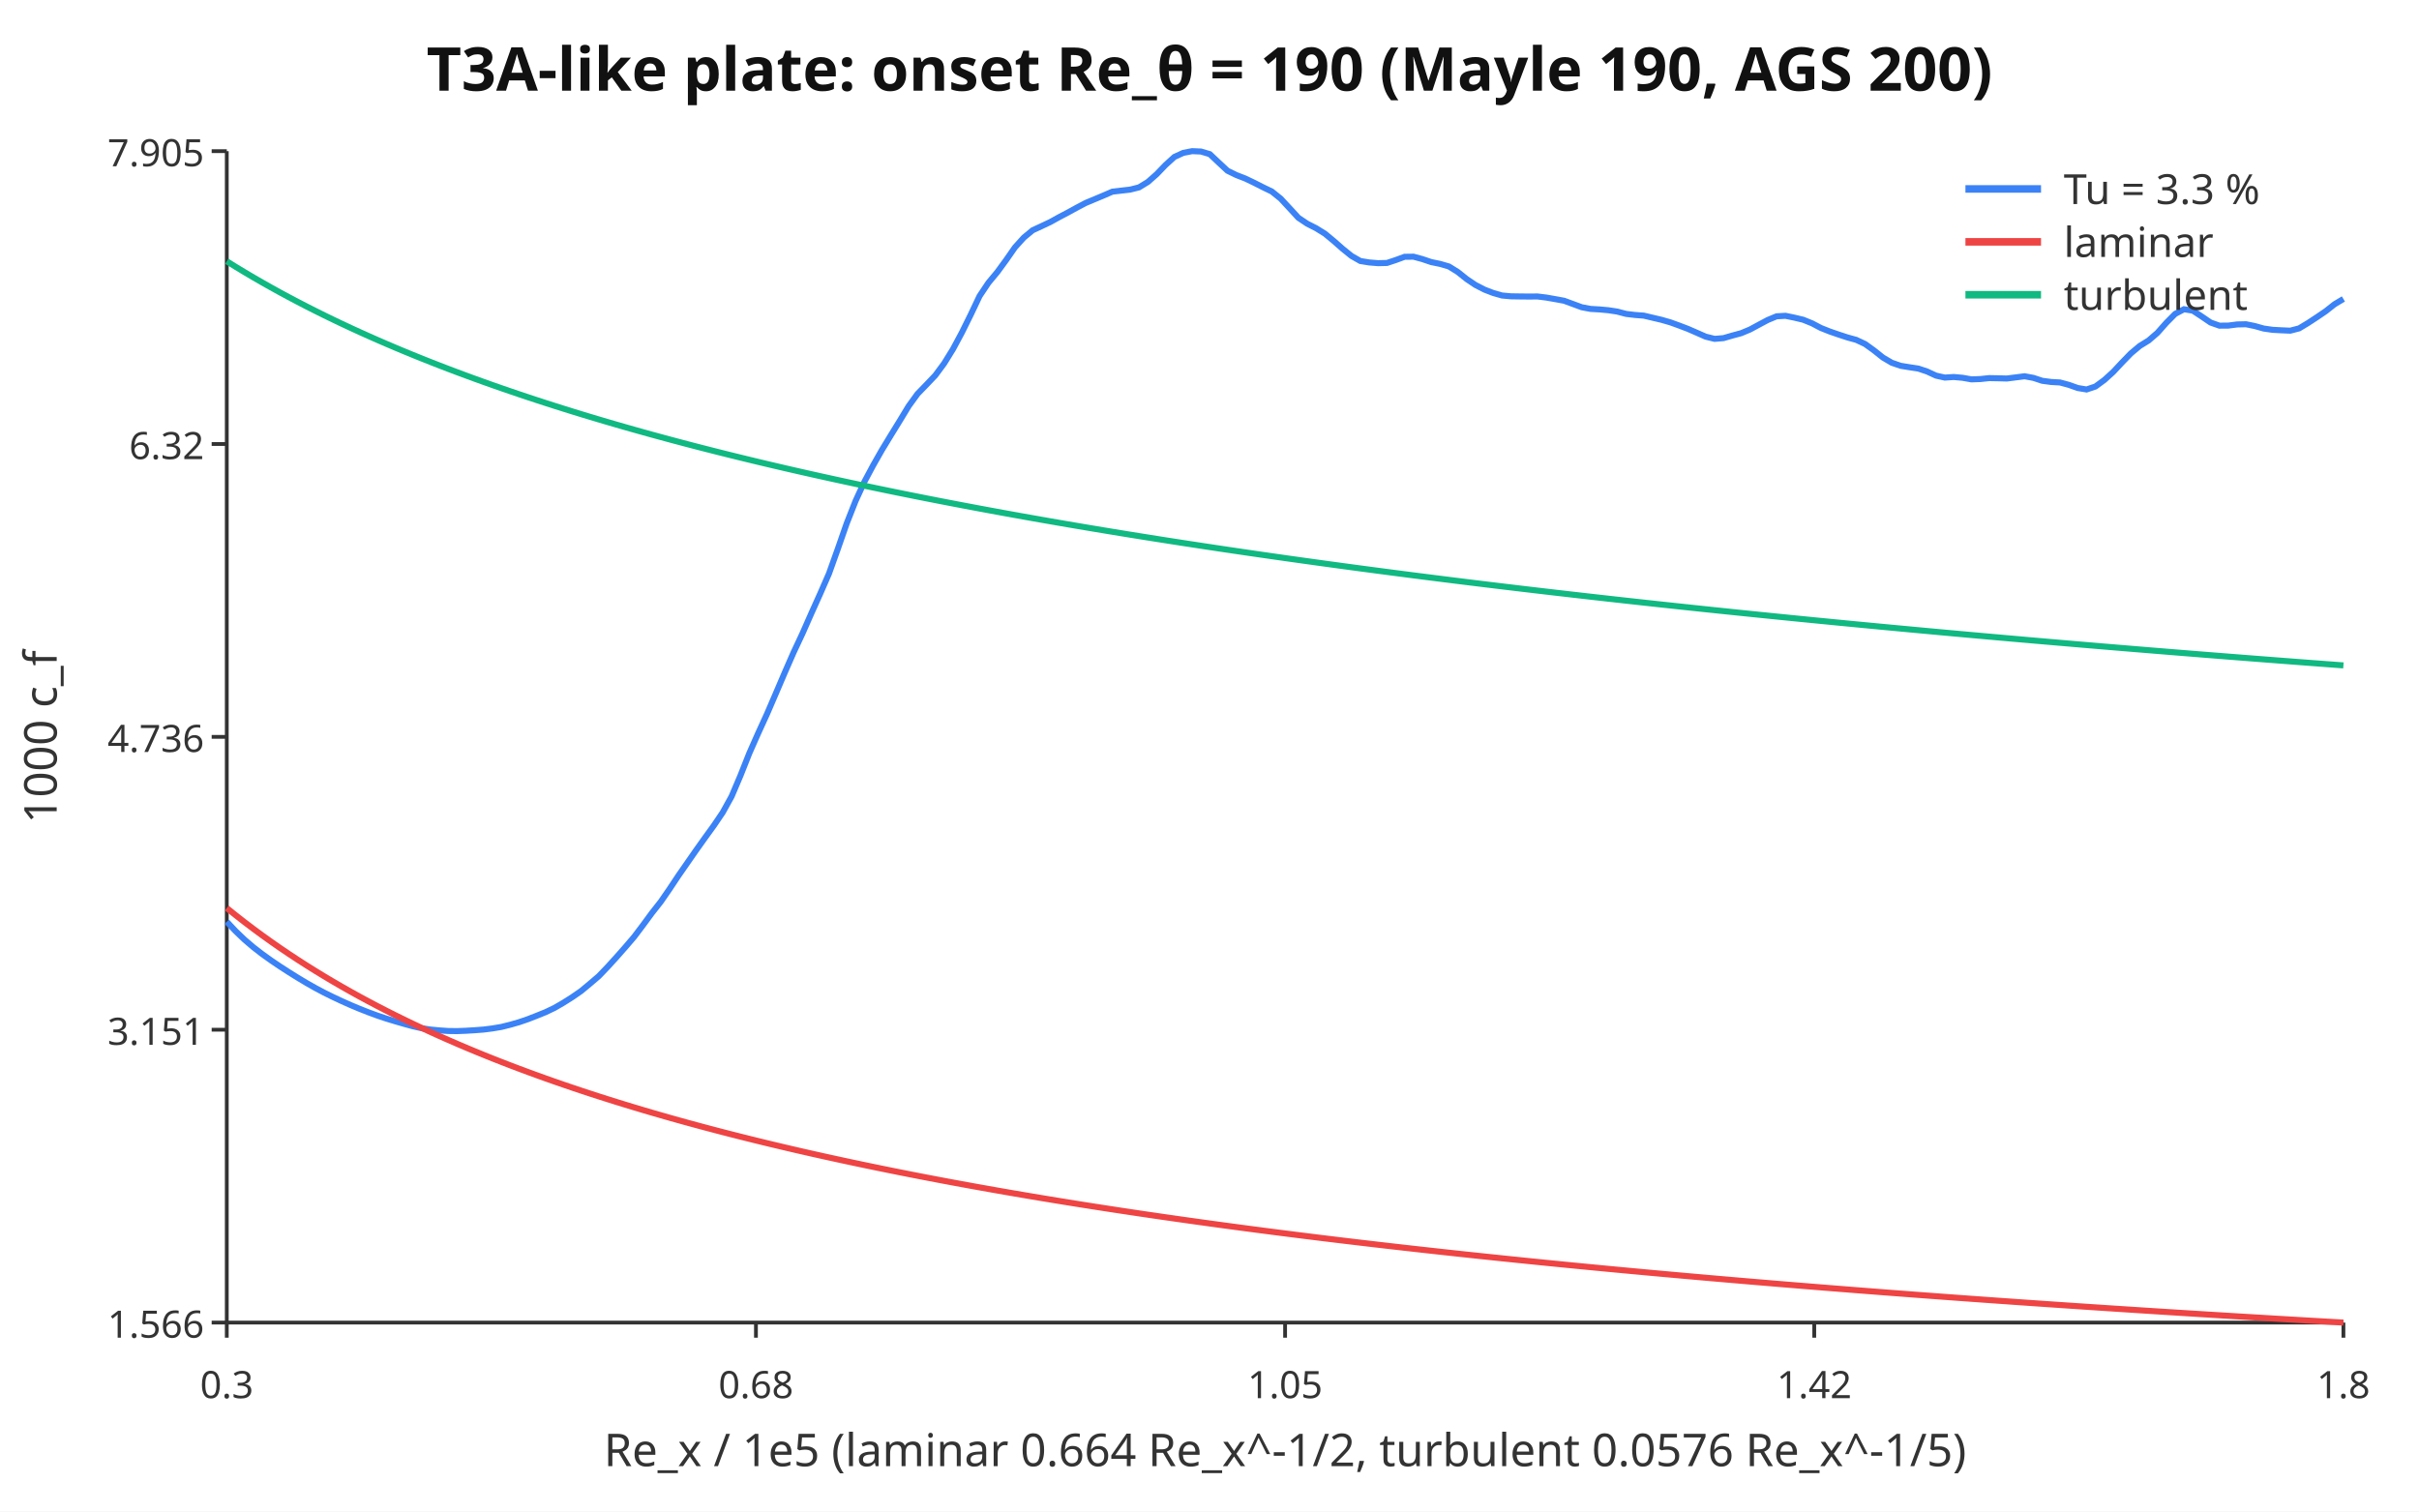
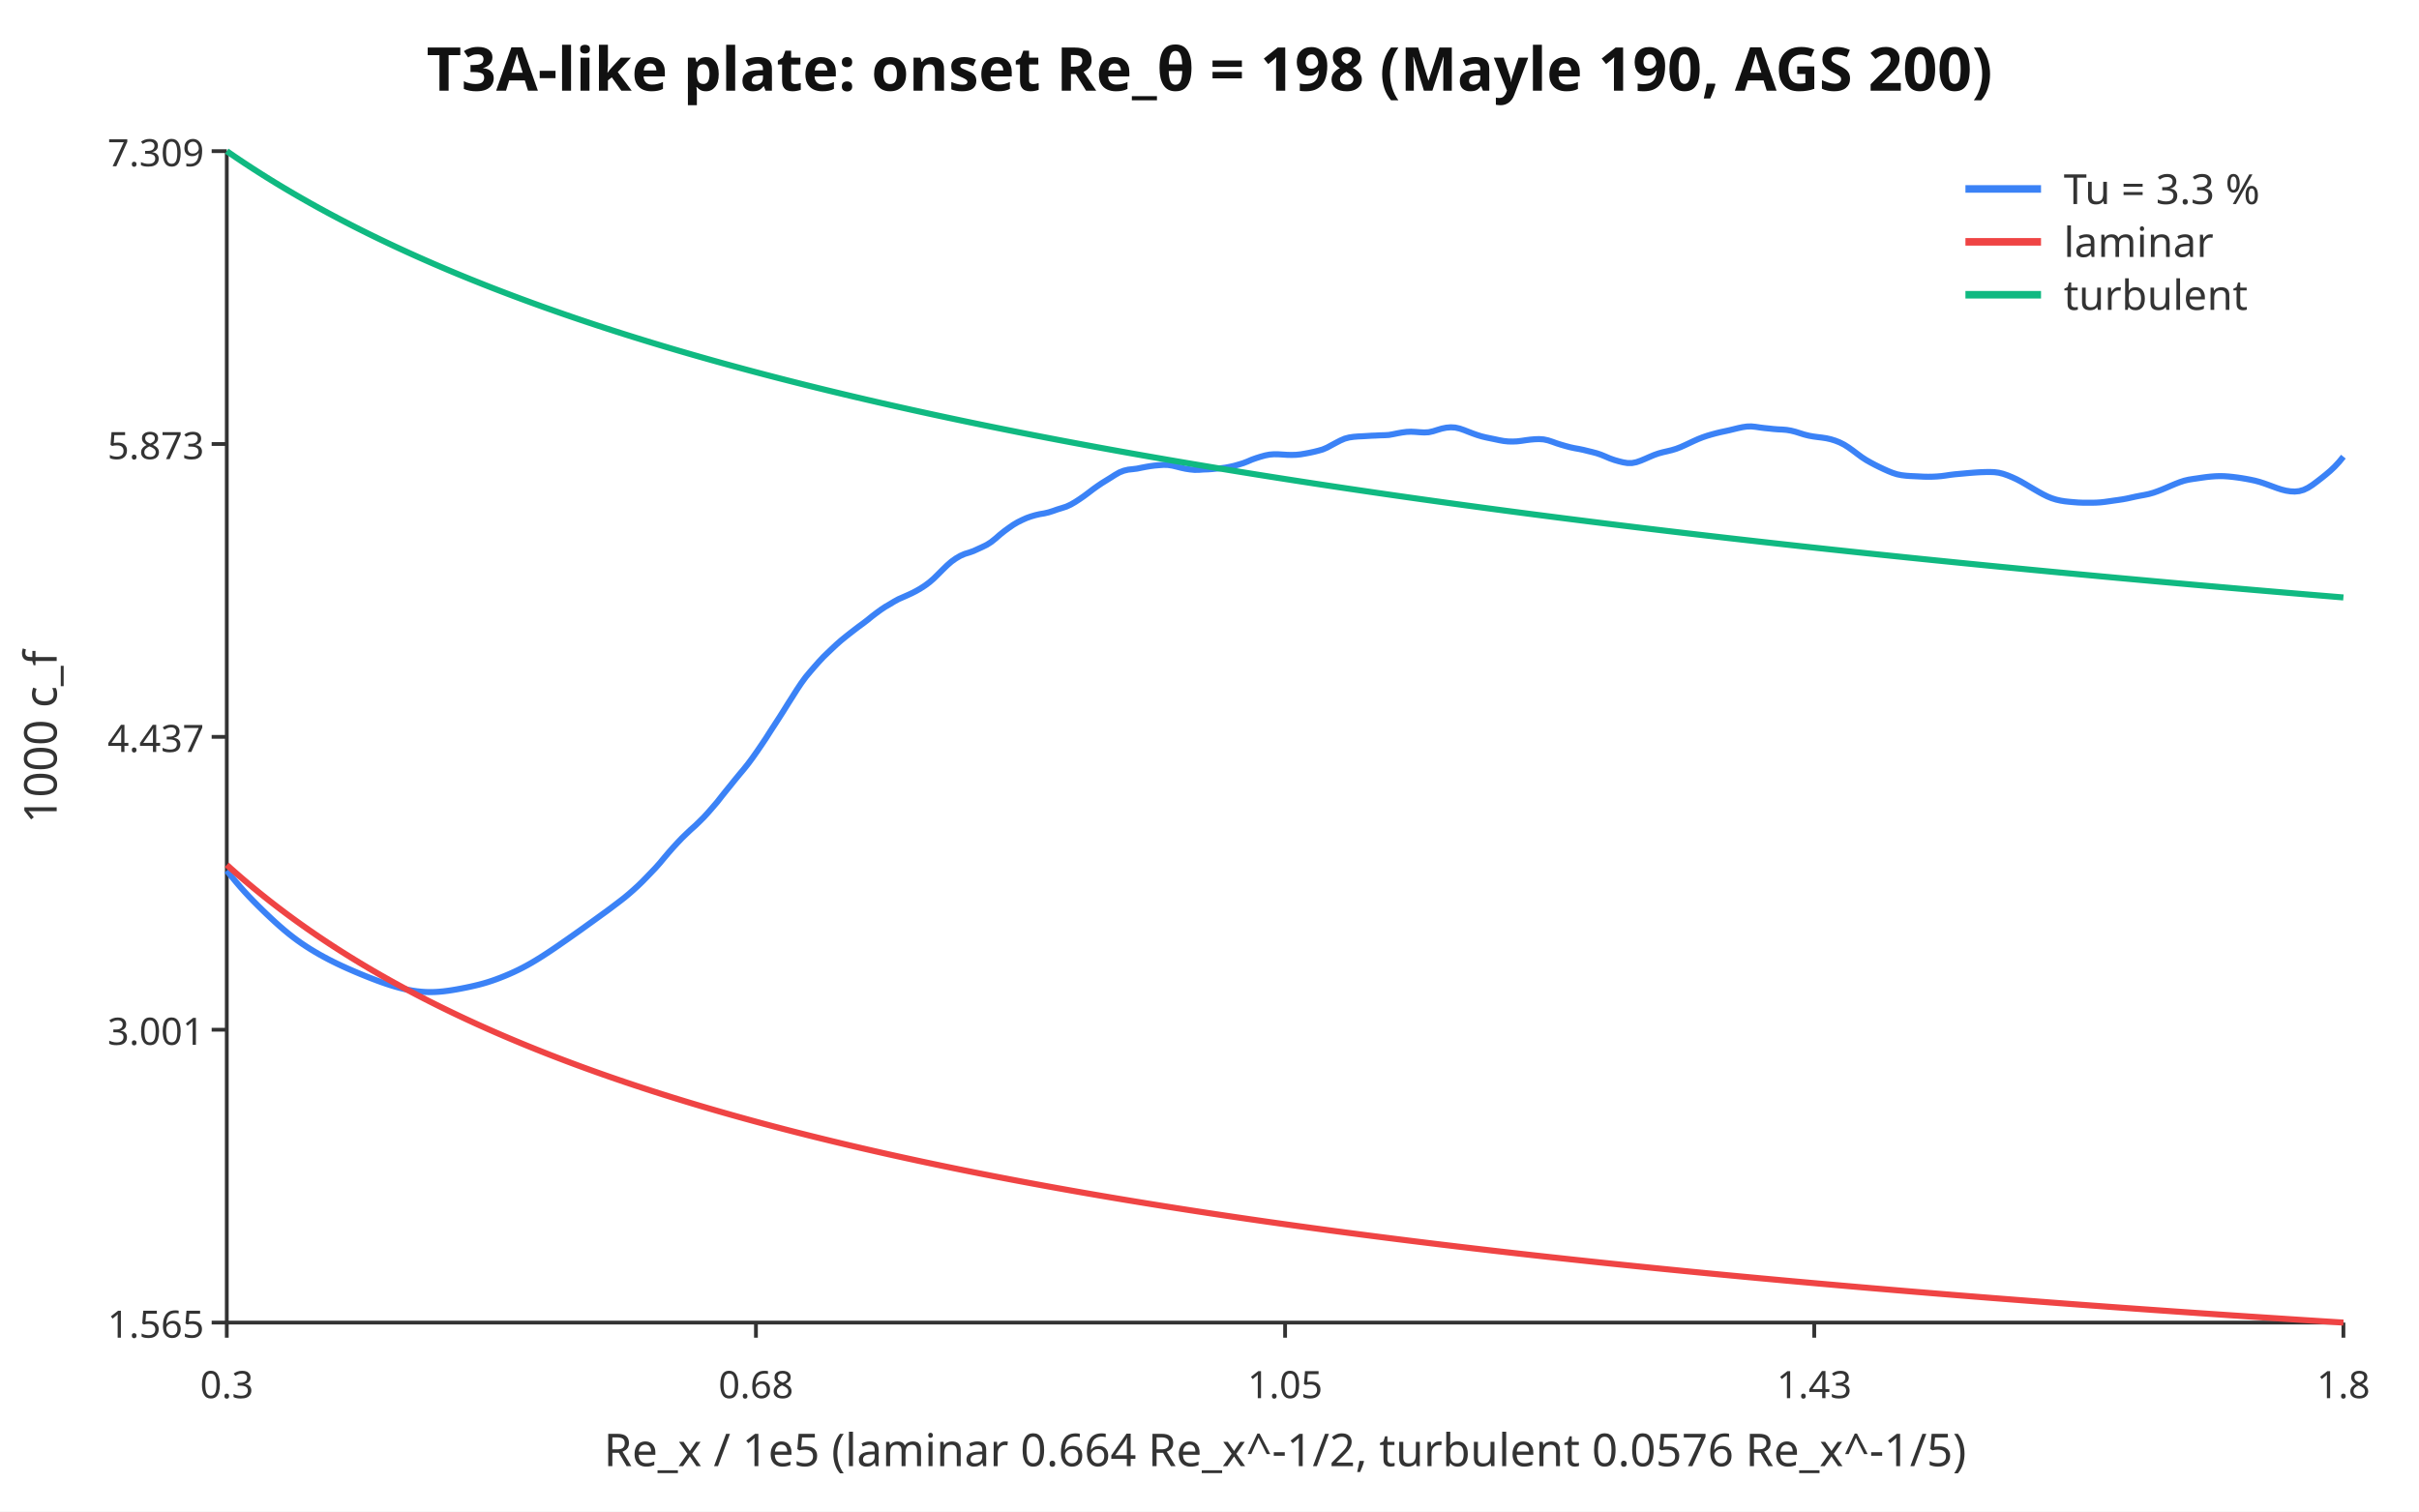
<svg xmlns="http://www.w3.org/2000/svg" width="640" height="400" font-family="sans-serif">
  <rect width="100%" height="100%" fill="white" />
  <line x1="60" y1="40" x2="60" y2="350" stroke="#333" stroke-width="1" />
  <line x1="60" y1="350" x2="620" y2="350" stroke="#333" stroke-width="1" />
  <text x="60.0" y="370" font-size="10" text-anchor="middle" fill="#333">0.3</text>
  <line x1="60.0" y1="350" x2="60.0" y2="354" stroke="#333" stroke-width="1" />
-   <text x="200" y="370" font-size="10" text-anchor="middle" fill="#333">0.68</text>
-   <line x1="200" y1="350" x2="200" y2="354" stroke="#333" stroke-width="1" />
-   <text x="340.0" y="370" font-size="10" text-anchor="middle" fill="#333">1.05</text>
-   <line x1="340.0" y1="350" x2="340.0" y2="354" stroke="#333" stroke-width="1" />
-   <text x="480.0" y="370" font-size="10" text-anchor="middle" fill="#333">1.42</text>
+   <text x="200.0" y="370" font-size="10" text-anchor="middle" fill="#333">0.68</text>
+   <line x1="200.0" y1="350" x2="200.0" y2="354" stroke="#333" stroke-width="1" />
+   <text x="340" y="370" font-size="10" text-anchor="middle" fill="#333">1.05</text>
+   <line x1="340" y1="350" x2="340" y2="354" stroke="#333" stroke-width="1" />
+   <text x="480.0" y="370" font-size="10" text-anchor="middle" fill="#333">1.43</text>
  <line x1="480.0" y1="350" x2="480.0" y2="354" stroke="#333" stroke-width="1" />
  <text x="620.0" y="370" font-size="10" text-anchor="middle" fill="#333">1.8</text>
  <line x1="620.0" y1="350" x2="620.0" y2="354" stroke="#333" stroke-width="1" />
-   <text x="54" y="354.0" font-size="10" text-anchor="end" fill="#333">1.566</text>
+   <text x="54" y="354.0" font-size="10" text-anchor="end" fill="#333">1.565</text>
  <line x1="56" y1="350.0" x2="60" y2="350.0" stroke="#333" stroke-width="1" />
-   <text x="54" y="276.5" font-size="10" text-anchor="end" fill="#333">3.151</text>
+   <text x="54" y="276.5" font-size="10" text-anchor="end" fill="#333">3.001</text>
  <line x1="56" y1="272.5" x2="60" y2="272.5" stroke="#333" stroke-width="1" />
-   <text x="54" y="199.0" font-size="10" text-anchor="end" fill="#333">4.736</text>
-   <line x1="56" y1="195.0" x2="60" y2="195.0" stroke="#333" stroke-width="1" />
-   <text x="54" y="121.5" font-size="10" text-anchor="end" fill="#333">6.32</text>
+   <text x="54" y="199" font-size="10" text-anchor="end" fill="#333">4.437</text>
+   <line x1="56" y1="195" x2="60" y2="195" stroke="#333" stroke-width="1" />
+   <text x="54" y="121.5" font-size="10" text-anchor="end" fill="#333">5.873</text>
  <line x1="56" y1="117.5" x2="60" y2="117.5" stroke="#333" stroke-width="1" />
-   <text x="54" y="44.0" font-size="10" text-anchor="end" fill="#333">7.905</text>
+   <text x="54" y="44.0" font-size="10" text-anchor="end" fill="#333">7.309</text>
  <line x1="56" y1="40.0" x2="60" y2="40.0" stroke="#333" stroke-width="1" />
  <text x="340.0" y="388" font-size="12" text-anchor="middle" fill="#333">Re_x / 1e5 (laminar 0.664 Re_x^-1/2, turbulent 0.0576 Re_x^-1/5)</text>
  <text x="15" y="195.0" font-size="12" text-anchor="middle" fill="#333" transform="rotate(-90 15,195.0)">1000 c_f</text>
-   <text x="320.0" y="24" font-size="16" text-anchor="middle" fill="#111" font-weight="bold">T3A-like plate: onset Re_θ = 190 (Mayle 190, AGS 200)</text>
-   <polyline fill="none" stroke="#3B82F6" stroke-width="1.6" points="60.0,243.924 62.343,246.425 64.686,248.667 67.029,250.668 69.372,252.48 71.715,254.159 74.059,255.744 76.402,257.259 78.745,258.72 81.088,260.125 83.431,261.454 85.774,262.695 88.117,263.852 90.46,264.949 92.803,265.993 95.146,266.974 97.49,267.897 99.833,268.759 102.176,269.542 104.519,270.257 106.862,270.935 109.205,271.58 111.548,272.103 113.891,272.453 116.234,272.674 118.577,272.835 120.921,272.865 123.264,272.774 125.607,272.633 127.95,272.454 130.293,272.156 132.636,271.766 134.979,271.182 137.322,270.511 139.665,269.71 142.008,268.797 144.351,267.85 146.695,266.73 149.038,265.375 151.381,263.894 153.724,262.276 156.067,260.333 158.41,258.334 160.753,255.888 163.096,253.314 165.439,250.656 167.782,247.919 170.126,244.812 172.469,241.621 174.812,238.642 177.155,235.251 179.498,231.722 181.841,228.352 184.184,224.985 186.527,221.695 188.87,218.461 191.213,214.998 193.556,210.763 195.9,205.255 198.243,199.352 200.586,194.052 202.929,188.936 205.272,183.494 207.615,178.012 209.958,172.657 212.301,167.66 214.644,162.347 216.987,157.149 219.331,151.777 221.674,145.228 224.017,138.507 226.36,132.563 228.703,127.473 231.046,123.089 233.389,118.974 235.732,115.123 238.075,111.317 240.418,107.45 242.762,104.222 245.105,101.806 247.448,99.346 249.791,96.179 252.134,92.387 254.477,88.025 256.82,83.292 259.163,78.353 261.506,74.839 263.849,72.023 266.192,68.82 268.536,65.454 270.879,62.867 273.222,60.928 275.565,59.848 277.908,58.739 280.251,57.443 282.594,56.212 284.937,54.926 287.28,53.694 289.623,52.714 291.967,51.735 294.31,50.718 296.653,50.443 298.996,50.179 301.339,49.59 303.682,48.163 306.025,46.099 308.368,43.659 310.711,41.528 313.054,40.458 315.397,40.0 317.741,40.096 320.084,40.794 322.427,43.009 324.77,45.186 327.113,46.331 329.456,47.235 331.799,48.359 334.142,49.548 336.485,50.679 338.828,52.56 341.172,55.084 343.515,57.632 345.858,59.202 348.201,60.391 350.544,61.842 352.887,63.783 355.23,65.845 357.573,67.74 359.916,69.074 362.259,69.453 364.603,69.644 366.946,69.587 369.289,68.814 371.632,67.954 373.975,67.927 376.318,68.563 378.661,69.354 381.004,69.837 383.347,70.518 385.69,71.973 388.033,73.847 390.377,75.422 392.72,76.633 395.063,77.534 397.406,78.202 399.749,78.412 402.092,78.45 404.435,78.473 406.778,78.457 409.121,78.747 411.464,79.158 413.808,79.585 416.151,80.444 418.494,81.311 420.837,81.751 423.18,81.883 425.523,82.096 427.866,82.45 430.209,83.068 432.552,83.35 434.895,83.526 437.238,84.078 439.582,84.63 441.925,85.304 444.268,86.153 446.611,87.045 448.954,88.068 451.297,89.099 453.64,89.673 455.983,89.482 458.326,88.803 460.669,88.171 463.013,87.193 465.356,85.925 467.699,84.68 470.042,83.704 472.385,83.574 474.728,84.056 477.071,84.613 479.414,85.561 481.757,86.795 484.1,87.725 486.444,88.534 488.787,89.301 491.13,89.945 493.473,91.051 495.816,92.742 498.159,94.61 500.502,95.99 502.845,96.799 505.188,97.183 507.531,97.534 509.874,98.319 512.218,99.404 514.561,99.922 516.904,99.768 519.247,99.977 521.59,100.394 523.933,100.311 526.276,100.061 528.619,100.106 530.962,100.168 533.305,99.871 535.649,99.571 537.992,100.002 540.335,100.774 542.678,101.084 545.021,101.215 547.364,101.848 549.707,102.681 552.05,103.068 554.393,102.285 556.736,100.572 559.079,98.444 561.423,95.938 563.766,93.523 566.109,91.555 568.452,90.111 570.795,88.088 573.138,85.437 575.481,83.074 577.824,81.833 580.167,82.211 582.51,83.752 584.854,85.351 587.197,86.182 589.54,86.164 591.883,85.86 594.226,85.807 596.569,86.285 598.912,86.943 601.255,87.281 603.598,87.408 605.941,87.507 608.285,86.899 610.628,85.488 612.971,83.953 615.314,82.361 617.657,80.514 620.0,79.113" />
-   <polyline fill="none" stroke="#EF4444" stroke-width="1.6" points="60.0,240.306 62.343,242.192 64.686,244.023 67.029,245.799 69.372,247.525 71.715,249.203 74.059,250.834 76.402,252.421 78.745,253.965 81.088,255.47 83.431,256.935 85.774,258.364 88.117,259.757 90.46,261.116 92.803,262.443 95.146,263.738 97.49,265.003 99.833,266.239 102.176,267.447 104.519,268.628 106.862,269.783 109.205,270.913 111.548,272.019 113.891,273.102 116.234,274.162 118.577,275.201 120.921,276.219 123.264,277.216 125.607,278.194 127.95,279.153 130.293,280.094 132.636,281.016 134.979,281.922 137.322,282.811 139.665,283.684 142.008,284.541 144.351,285.383 146.695,286.21 149.038,287.022 151.381,287.821 153.724,288.606 156.067,289.378 158.41,290.137 160.753,290.884 163.096,291.618 165.439,292.341 167.782,293.052 170.126,293.753 172.469,294.442 174.812,295.12 177.155,295.789 179.498,296.447 181.841,297.095 184.184,297.734 186.527,298.363 188.87,298.983 191.213,299.595 193.556,300.197 195.9,300.791 198.243,301.377 200.586,301.955 202.929,302.525 205.272,303.087 207.615,303.641 209.958,304.188 212.301,304.728 214.644,305.261 216.987,305.787 219.331,306.306 221.674,306.818 224.017,307.324 226.36,307.824 228.703,308.317 231.046,308.804 233.389,309.286 235.732,309.761 238.075,310.231 240.418,310.695 242.762,311.153 245.105,311.607 247.448,312.054 249.791,312.497 252.134,312.935 254.477,313.367 256.82,313.795 259.163,314.218 261.506,314.636 263.849,315.05 266.192,315.459 268.536,315.863 270.879,316.263 273.222,316.659 275.565,317.051 277.908,317.438 280.251,317.821 282.594,318.201 284.937,318.576 287.28,318.948 289.623,319.315 291.967,319.679 294.31,320.04 296.653,320.396 298.996,320.749 301.339,321.099 303.682,321.445 306.025,321.788 308.368,322.128 310.711,322.464 313.054,322.797 315.397,323.126 317.741,323.453 320.084,323.777 322.427,324.097 324.77,324.415 327.113,324.73 329.456,325.041 331.799,325.35 334.142,325.656 336.485,325.96 338.828,326.26 341.172,326.558 343.515,326.854 345.858,327.146 348.201,327.437 350.544,327.724 352.887,328.009 355.23,328.292 357.573,328.572 359.916,328.85 362.259,329.126 364.603,329.399 366.946,329.67 369.289,329.939 371.632,330.205 373.975,330.469 376.318,330.731 378.661,330.991 381.004,331.249 383.347,331.505 385.69,331.759 388.033,332.011 390.377,332.26 392.72,332.508 395.063,332.754 397.406,332.998 399.749,333.24 402.092,333.48 404.435,333.718 406.778,333.955 409.121,334.19 411.464,334.422 413.808,334.654 416.151,334.883 418.494,335.111 420.837,335.337 423.18,335.561 425.523,335.784 427.866,336.005 430.209,336.224 432.552,336.442 434.895,336.659 437.238,336.873 439.582,337.087 441.925,337.298 444.268,337.509 446.611,337.718 448.954,337.925 451.297,338.131 453.64,338.335 455.983,338.538 458.326,338.74 460.669,338.94 463.013,339.139 465.356,339.336 467.699,339.533 470.042,339.728 472.385,339.921 474.728,340.113 477.071,340.304 479.414,340.494 481.757,340.683 484.1,340.87 486.444,341.056 488.787,341.241 491.13,341.425 493.473,341.607 495.816,341.788 498.159,341.969 500.502,342.148 502.845,342.325 505.188,342.502 507.531,342.678 509.874,342.852 512.218,343.026 514.561,343.198 516.904,343.37 519.247,343.54 521.59,343.709 523.933,343.877 526.276,344.045 528.619,344.211 530.962,344.376 533.305,344.54 535.649,344.703 537.992,344.866 540.335,345.027 542.678,345.187 545.021,345.347 547.364,345.505 549.707,345.663 552.05,345.819 554.393,345.975 556.736,346.13 559.079,346.284 561.423,346.437 563.766,346.589 566.109,346.74 568.452,346.891 570.795,347.041 573.138,347.189 575.481,347.337 577.824,347.484 580.167,347.631 582.51,347.776 584.854,347.921 587.197,348.065 589.54,348.208 591.883,348.35 594.226,348.492 596.569,348.633 598.912,348.773 601.255,348.912 603.598,349.051 605.941,349.188 608.285,349.325 610.628,349.462 612.971,349.597 615.314,349.732 617.657,349.866 620.0,350.0" />
-   <polyline fill="none" stroke="#10B981" stroke-width="1.6" points="60.0,69.148 62.343,70.601 64.686,72.018 67.029,73.403 69.372,74.755 71.715,76.077 74.059,77.37 76.402,78.634 78.745,79.872 81.088,81.084 83.431,82.271 85.774,83.433 88.117,84.573 90.46,85.69 92.803,86.786 95.146,87.861 97.49,88.915 99.833,89.951 102.176,90.967 104.519,91.966 106.862,92.947 109.205,93.911 111.548,94.858 113.891,95.79 116.234,96.706 118.577,97.607 120.921,98.493 123.264,99.365 125.607,100.224 127.95,101.069 130.293,101.901 132.636,102.721 134.979,103.528 137.322,104.324 139.665,105.108 142.008,105.88 144.351,106.642 146.695,107.393 149.038,108.133 151.381,108.863 153.724,109.584 156.067,110.294 158.41,110.995 160.753,111.687 163.096,112.37 165.439,113.044 167.782,113.71 170.126,114.367 172.469,115.016 174.812,115.657 177.155,116.29 179.498,116.915 181.841,117.533 184.184,118.144 186.527,118.747 188.87,119.344 191.213,119.933 193.556,120.516 195.9,121.092 198.243,121.662 200.586,122.226 202.929,122.783 205.272,123.334 207.615,123.88 209.958,124.419 212.301,124.953 214.644,125.481 216.987,126.004 219.331,126.521 221.674,127.033 224.017,127.54 226.36,128.041 228.703,128.538 231.046,129.03 233.389,129.516 235.732,129.999 238.075,130.476 240.418,130.949 242.762,131.418 245.105,131.882 247.448,132.341 249.791,132.797 252.134,133.248 254.477,133.695 256.82,134.138 259.163,134.577 261.506,135.012 263.849,135.443 266.192,135.871 268.536,136.294 270.879,136.715 273.222,137.131 275.565,137.544 277.908,137.953 280.251,138.359 282.594,138.762 284.937,139.161 287.28,139.557 289.623,139.949 291.967,140.339 294.31,140.725 296.653,141.108 298.996,141.488 301.339,141.865 303.682,142.239 306.025,142.61 308.368,142.979 310.711,143.344 313.054,143.707 315.397,144.066 317.741,144.424 320.084,144.778 322.427,145.13 324.77,145.479 327.113,145.825 329.456,146.17 331.799,146.511 334.142,146.85 336.485,147.187 338.828,147.521 341.172,147.853 343.515,148.182 345.858,148.509 348.201,148.834 350.544,149.157 352.887,149.477 355.23,149.795 357.573,150.111 359.916,150.425 362.259,150.736 364.603,151.046 366.946,151.353 369.289,151.659 371.632,151.962 373.975,152.264 376.318,152.563 378.661,152.861 381.004,153.156 383.347,153.45 385.69,153.742 388.033,154.032 390.377,154.32 392.72,154.606 395.063,154.89 397.406,155.173 399.749,155.454 402.092,155.733 404.435,156.011 406.778,156.286 409.121,156.561 411.464,156.833 413.808,157.104 416.151,157.373 418.494,157.641 420.837,157.907 423.18,158.171 425.523,158.434 427.866,158.695 430.209,158.955 432.552,159.213 434.895,159.47 437.238,159.726 439.582,159.979 441.925,160.232 444.268,160.483 446.611,160.732 448.954,160.981 451.297,161.228 453.64,161.473 455.983,161.717 458.326,161.96 460.669,162.201 463.013,162.441 465.356,162.68 467.699,162.918 470.042,163.154 472.385,163.389 474.728,163.623 477.071,163.855 479.414,164.086 481.757,164.316 484.1,164.545 486.444,164.773 488.787,164.999 491.13,165.225 493.473,165.449 495.816,165.672 498.159,165.894 500.502,166.114 502.845,166.334 505.188,166.553 507.531,166.77 509.874,166.986 512.218,167.201 514.561,167.416 516.904,167.629 519.247,167.841 521.59,168.052 523.933,168.262 526.276,168.471 528.619,168.679 530.962,168.886 533.305,169.092 535.649,169.297 537.992,169.501 540.335,169.704 542.678,169.906 545.021,170.107 547.364,170.307 549.707,170.507 552.05,170.705 554.393,170.902 556.736,171.099 559.079,171.295 561.423,171.489 563.766,171.683 566.109,171.876 568.452,172.068 570.795,172.259 573.138,172.45 575.481,172.639 577.824,172.828 580.167,173.016 582.51,173.203 584.854,173.389 587.197,173.574 589.54,173.759 591.883,173.942 594.226,174.125 596.569,174.308 598.912,174.489 601.255,174.669 603.598,174.849 605.941,175.028 608.285,175.207 610.628,175.384 612.971,175.561 615.314,175.737 617.657,175.912 620.0,176.087" />
+   <text x="320.0" y="24" font-size="16" text-anchor="middle" fill="#111" font-weight="bold">T3A-like plate: onset Re_θ = 198 (Mayle 190, AGS 200)</text>
+   <polyline fill="none" stroke="#3B82F6" stroke-width="1.6" points="60.0,230.381 61.169,231.84 62.338,233.264 63.507,234.637 64.676,235.953 65.846,237.216 67.015,238.432 68.184,239.613 69.353,240.764 70.522,241.892 71.691,242.996 72.86,244.074 74.029,245.12 75.198,246.128 76.367,247.093 77.537,248.01 78.706,248.88 79.875,249.703 81.044,250.482 82.213,251.224 83.382,251.93 84.551,252.605 85.72,253.251 86.889,253.871 88.058,254.466 89.228,255.038 90.397,255.59 91.566,256.123 92.735,256.64 93.904,257.144 95.073,257.635 96.242,258.115 97.411,258.584 98.58,259.042 99.749,259.486 100.919,259.913 102.088,260.319 103.257,260.703 104.426,261.059 105.595,261.385 106.764,261.678 107.933,261.933 109.102,262.148 110.271,262.319 111.441,262.443 112.61,262.518 113.779,262.544 114.948,262.521 116.117,262.453 117.286,262.343 118.455,262.197 119.624,262.023 120.793,261.826 121.962,261.61 123.132,261.38 124.301,261.135 125.47,260.872 126.639,260.589 127.808,260.277 128.977,259.933 130.146,259.553 131.315,259.14 132.484,258.696 133.653,258.228 134.823,257.732 135.992,257.208 137.161,256.652 138.33,256.06 139.499,255.433 140.668,254.771 141.837,254.075 143.006,253.352 144.175,252.603 145.344,251.834 146.514,251.049 147.683,250.248 148.852,249.441 150.021,248.629 151.19,247.81 152.359,246.983 153.528,246.155 154.697,245.313 155.866,244.469 157.035,243.633 158.205,242.786 159.374,241.936 160.543,241.096 161.712,240.223 162.881,239.337 164.05,238.452 165.219,237.54 166.388,236.567 167.557,235.542 168.727,234.476 169.896,233.347 171.065,232.151 172.234,230.933 173.403,229.713 174.572,228.397 175.741,226.99 176.91,225.61 178.079,224.282 179.248,223.015 180.418,221.784 181.587,220.654 182.756,219.546 183.925,218.509 185.094,217.377 186.263,216.212 187.432,214.928 188.601,213.579 189.77,212.218 190.939,210.721 192.109,209.257 193.278,207.825 194.447,206.365 195.616,204.944 196.785,203.555 197.954,202.087 199.123,200.508 200.292,198.848 201.461,197.138 202.63,195.391 203.8,193.549 204.969,191.757 206.138,189.953 207.307,188.114 208.476,186.23 209.645,184.402 210.814,182.548 211.983,180.797 213.152,179.19 214.322,177.789 215.491,176.437 216.66,175.114 217.829,173.86 218.998,172.732 220.167,171.619 221.336,170.528 222.505,169.499 223.674,168.545 224.843,167.62 226.013,166.715 227.182,165.821 228.351,164.97 229.52,164.073 230.689,163.12 231.858,162.229 233.027,161.371 234.196,160.593 235.365,159.916 236.534,159.206 237.704,158.564 238.873,158.05 240.042,157.533 241.211,156.995 242.38,156.4 243.549,155.726 244.718,154.968 245.887,154.102 247.056,153.09 248.225,151.936 249.395,150.761 250.564,149.624 251.733,148.608 252.902,147.776 254.071,147.095 255.24,146.583 256.409,146.226 257.578,145.81 258.747,145.274 259.916,144.743 261.086,144.167 262.255,143.422 263.424,142.483 264.593,141.461 265.762,140.529 266.931,139.677 268.1,138.868 269.269,138.183 270.438,137.605 271.608,137.08 272.777,136.665 273.946,136.324 275.115,136.054 276.284,135.859 277.453,135.585 278.622,135.213 279.791,134.801 280.96,134.444 282.129,134.063 283.299,133.523 284.468,132.848 285.637,132.085 286.806,131.274 287.975,130.402 289.144,129.507 290.313,128.671 291.482,127.88 292.651,127.155 293.82,126.432 294.99,125.685 296.159,125.018 297.328,124.56 298.497,124.283 299.666,124.158 300.835,124.012 302.004,123.773 303.173,123.55 304.342,123.352 305.511,123.2 306.681,123.103 307.85,123.015 309.019,123.046 310.188,123.226 311.357,123.505 312.526,123.803 313.695,124.053 314.864,124.23 316.033,124.346 317.203,124.335 318.372,124.247 319.541,124.209 320.71,124.127 321.879,124.007 323.048,123.906 324.217,123.756 325.386,123.526 326.555,123.264 327.724,122.928 328.894,122.576 330.063,122.124 331.232,121.623 332.401,121.209 333.57,120.842 334.739,120.52 335.908,120.296 337.077,120.208 338.246,120.222 339.415,120.295 340.585,120.368 341.754,120.391 342.923,120.358 344.092,120.239 345.261,120.04 346.43,119.821 347.599,119.57 348.768,119.28 349.937,118.947 351.106,118.449 352.276,117.812 353.445,117.186 354.614,116.58 355.783,116.079 356.952,115.769 358.121,115.6 359.29,115.502 360.459,115.449 361.628,115.381 362.797,115.308 363.967,115.263 365.136,115.202 366.305,115.17 367.474,115.101 368.643,114.89 369.812,114.651 370.981,114.443 372.15,114.293 373.319,114.244 374.489,114.298 375.658,114.387 376.827,114.442 377.996,114.379 379.165,114.12 380.334,113.753 381.503,113.407 382.672,113.173 383.841,113.077 385.01,113.146 386.18,113.411 387.349,113.813 388.518,114.269 389.687,114.717 390.856,115.129 392.025,115.485 393.194,115.766 394.363,116.008 395.532,116.249 396.701,116.497 397.871,116.706 399.04,116.825 400.209,116.848 401.378,116.799 402.547,116.662 403.716,116.487 404.885,116.339 406.054,116.239 407.223,116.199 408.392,116.282 409.562,116.531 410.731,116.916 411.9,117.334 413.069,117.703 414.238,118.041 415.407,118.354 416.576,118.605 417.745,118.812 418.914,119.056 420.084,119.347 421.253,119.629 422.422,119.938 423.591,120.335 424.76,120.815 425.929,121.312 427.098,121.725 428.267,122.062 429.436,122.353 430.605,122.542 431.775,122.54 432.944,122.31 434.113,121.902 435.282,121.411 436.451,120.9 437.62,120.41 438.789,119.997 439.958,119.677 441.127,119.408 442.296,119.123 443.466,118.769 444.635,118.321 445.804,117.799 446.973,117.25 448.142,116.701 449.311,116.183 450.48,115.722 451.649,115.323 452.818,114.976 453.987,114.661 455.157,114.372 456.326,114.121 457.495,113.867 458.664,113.582 459.833,113.298 461.002,113.047 462.171,112.874 463.34,112.842 464.509,112.959 465.678,113.137 466.848,113.282 468.017,113.398 469.186,113.525 470.355,113.618 471.524,113.672 472.693,113.77 473.862,113.967 475.031,114.262 476.2,114.63 477.37,114.996 478.539,115.289 479.708,115.502 480.877,115.66 482.046,115.803 483.215,115.982 484.384,116.245 485.553,116.61 486.722,117.069 487.891,117.66 489.061,118.396 490.23,119.23 491.399,120.112 492.568,120.978 493.737,121.739 494.906,122.399 496.075,123.021 497.244,123.603 498.413,124.156 499.582,124.678 500.752,125.144 501.921,125.514 503.09,125.749 504.259,125.888 505.428,125.976 506.597,126.028 507.766,126.084 508.935,126.144 510.104,126.167 511.273,126.149 512.443,126.093 513.612,125.994 514.781,125.841 515.95,125.666 517.119,125.522 518.288,125.416 519.457,125.312 520.626,125.202 521.795,125.106 522.965,125.023 524.134,124.958 525.303,124.92 526.472,124.905 527.641,124.946 528.81,125.098 529.979,125.386 531.148,125.792 532.317,126.271 533.486,126.808 534.656,127.418 535.825,128.091 536.994,128.786 538.163,129.476 539.332,130.151 540.501,130.794 541.67,131.376 542.839,131.854 544.008,132.218 545.177,132.483 546.347,132.67 547.516,132.794 548.685,132.897 549.854,132.987 551.023,133.03 552.192,133.038 553.361,133.04 554.53,133.017 555.699,132.944 556.868,132.818 558.038,132.654 559.207,132.481 560.376,132.319 561.545,132.145 562.714,131.93 563.883,131.673 565.052,131.415 566.221,131.186 567.39,130.972 568.559,130.723 569.729,130.395 570.898,129.983 572.067,129.524 573.236,129.031 574.405,128.527 575.574,128.038 576.743,127.585 577.912,127.204 579.081,126.933 580.251,126.745 581.42,126.578 582.589,126.402 583.758,126.244 584.927,126.12 586.096,126.034 587.265,125.995 588.434,126.017 589.603,126.096 590.772,126.217 591.942,126.363 593.111,126.537 594.28,126.736 595.449,126.957 596.618,127.208 597.787,127.521 598.956,127.898 600.125,128.316 601.294,128.746 602.463,129.173 603.633,129.552 604.802,129.842 605.971,130.023 607.14,130.081 608.309,129.968 609.478,129.638 610.647,129.078 611.816,128.33 612.985,127.459 614.154,126.553 615.324,125.618 616.493,124.627 617.662,123.526 618.831,122.271 620.0,120.846" />
+   <polyline fill="none" stroke="#EF4444" stroke-width="1.6" points="60.0,228.876 61.169,229.925 62.338,230.958 63.507,231.976 64.676,232.978 65.846,233.965 67.015,234.939 68.184,235.898 69.353,236.843 70.522,237.775 71.691,238.694 72.86,239.6 74.029,240.494 75.198,241.376 76.367,242.245 77.537,243.103 78.706,243.95 79.875,244.786 81.044,245.61 82.213,246.424 83.382,247.228 84.551,248.021 85.72,248.804 86.889,249.578 88.058,250.342 89.228,251.096 90.397,251.841 91.566,252.578 92.735,253.305 93.904,254.024 95.073,254.734 96.242,255.436 97.411,256.13 98.58,256.816 99.749,257.494 100.919,258.164 102.088,258.827 103.257,259.482 104.426,260.13 105.595,260.771 106.764,261.405 107.933,262.032 109.102,262.652 110.271,263.266 111.441,263.873 112.61,264.473 113.779,265.068 114.948,265.656 116.117,266.238 117.286,266.814 118.455,267.384 119.624,267.948 120.793,268.507 121.962,269.06 123.132,269.608 124.301,270.15 125.47,270.687 126.639,271.219 127.808,271.745 128.977,272.267 130.146,272.783 131.315,273.295 132.484,273.802 133.653,274.304 134.823,274.801 135.992,275.294 137.161,275.782 138.33,276.266 139.499,276.745 140.668,277.22 141.837,277.691 143.006,278.157 144.175,278.62 145.344,279.078 146.514,279.532 147.683,279.983 148.852,280.429 150.021,280.872 151.19,281.31 152.359,281.746 153.528,282.177 154.697,282.605 155.866,283.029 157.035,283.449 158.205,283.867 159.374,284.28 160.543,284.691 161.712,285.097 162.881,285.501 164.05,285.902 165.219,286.299 166.388,286.693 167.557,287.084 168.727,287.471 169.896,287.856 171.065,288.238 172.234,288.617 173.403,288.993 174.572,289.366 175.741,289.736 176.91,290.103 178.079,290.468 179.248,290.829 180.418,291.188 181.587,291.545 182.756,291.898 183.925,292.25 185.094,292.598 186.263,292.944 187.432,293.288 188.601,293.629 189.77,293.967 190.939,294.303 192.109,294.637 193.278,294.968 194.447,295.297 195.616,295.624 196.785,295.948 197.954,296.27 199.123,296.59 200.292,296.908 201.461,297.223 202.63,297.537 203.8,297.848 204.969,298.157 206.138,298.464 207.307,298.769 208.476,299.072 209.645,299.372 210.814,299.671 211.983,299.968 213.152,300.263 214.322,300.556 215.491,300.847 216.66,301.136 217.829,301.424 218.998,301.709 220.167,301.993 221.336,302.275 222.505,302.555 223.674,302.833 224.843,303.109 226.013,303.384 227.182,303.657 228.351,303.929 229.52,304.198 230.689,304.466 231.858,304.733 233.027,304.997 234.196,305.26 235.365,305.522 236.534,305.782 237.704,306.04 238.873,306.297 240.042,306.552 241.211,306.806 242.38,307.058 243.549,307.309 244.718,307.559 245.887,307.806 247.056,308.053 248.225,308.298 249.395,308.541 250.564,308.783 251.733,309.024 252.902,309.264 254.071,309.502 255.24,309.738 256.409,309.974 257.578,310.207 258.747,310.44 259.916,310.672 261.086,310.902 262.255,311.13 263.424,311.358 264.593,311.584 265.762,311.809 266.931,312.033 268.1,312.256 269.269,312.477 270.438,312.697 271.608,312.916 272.777,313.134 273.946,313.351 275.115,313.566 276.284,313.78 277.453,313.994 278.622,314.206 279.791,314.417 280.96,314.627 282.129,314.835 283.299,315.043 284.468,315.25 285.637,315.455 286.806,315.66 287.975,315.863 289.144,316.065 290.313,316.267 291.482,316.467 292.651,316.666 293.82,316.865 294.99,317.062 296.159,317.258 297.328,317.454 298.497,317.648 299.666,317.841 300.835,318.034 302.004,318.225 303.173,318.416 304.342,318.605 305.511,318.794 306.681,318.982 307.85,319.169 309.019,319.355 310.188,319.54 311.357,319.724 312.526,319.907 313.695,320.09 314.864,320.271 316.033,320.452 317.203,320.632 318.372,320.81 319.541,320.989 320.71,321.166 321.879,321.342 323.048,321.518 324.217,321.693 325.386,321.867 326.555,322.04 327.724,322.212 328.894,322.384 330.063,322.555 331.232,322.725 332.401,322.894 333.57,323.063 334.739,323.231 335.908,323.398 337.077,323.564 338.246,323.729 339.415,323.894 340.585,324.058 341.754,324.221 342.923,324.384 344.092,324.546 345.261,324.707 346.43,324.868 347.599,325.027 348.768,325.186 349.937,325.345 351.106,325.502 352.276,325.659 353.445,325.816 354.614,325.971 355.783,326.126 356.952,326.281 358.121,326.434 359.29,326.587 360.459,326.74 361.628,326.891 362.797,327.042 363.967,327.193 365.136,327.343 366.305,327.492 367.474,327.64 368.643,327.788 369.812,327.936 370.981,328.082 372.15,328.229 373.319,328.374 374.489,328.519 375.658,328.663 376.827,328.807 377.996,328.95 379.165,329.093 380.334,329.235 381.503,329.376 382.672,329.517 383.841,329.657 385.01,329.797 386.18,329.936 387.349,330.075 388.518,330.213 389.687,330.35 390.856,330.487 392.025,330.624 393.194,330.76 394.363,330.895 395.532,331.03 396.701,331.164 397.871,331.298 399.04,331.431 400.209,331.564 401.378,331.696 402.547,331.828 403.716,331.959 404.885,332.09 406.054,332.22 407.223,332.35 408.392,332.479 409.562,332.608 410.731,332.736 411.9,332.864 413.069,332.991 414.238,333.118 415.407,333.245 416.576,333.371 417.745,333.496 418.914,333.621 420.084,333.745 421.253,333.869 422.422,333.993 423.591,334.116 424.76,334.239 425.929,334.361 427.098,334.483 428.267,334.604 429.436,334.725 430.605,334.845 431.775,334.965 432.944,335.085 434.113,335.204 435.282,335.323 436.451,335.441 437.62,335.559 438.789,335.677 439.958,335.794 441.127,335.91 442.296,336.026 443.466,336.142 444.635,336.258 445.804,336.373 446.973,336.487 448.142,336.601 449.311,336.715 450.48,336.829 451.649,336.942 452.818,337.054 453.987,337.166 455.157,337.278 456.326,337.39 457.495,337.501 458.664,337.611 459.833,337.722 461.002,337.832 462.171,337.941 463.34,338.05 464.509,338.159 465.678,338.268 466.848,338.376 468.017,338.483 469.186,338.591 470.355,338.698 471.524,338.804 472.693,338.911 473.862,339.017 475.031,339.122 476.2,339.227 477.37,339.332 478.539,339.437 479.708,339.541 480.877,339.645 482.046,339.748 483.215,339.851 484.384,339.954 485.553,340.057 486.722,340.159 487.891,340.261 489.061,340.362 490.23,340.463 491.399,340.564 492.568,340.665 493.737,340.765 494.906,340.865 496.075,340.965 497.244,341.064 498.413,341.163 499.582,341.261 500.752,341.36 501.921,341.458 503.09,341.555 504.259,341.653 505.428,341.75 506.597,341.847 507.766,341.943 508.935,342.039 510.104,342.135 511.273,342.231 512.443,342.326 513.612,342.421 514.781,342.516 515.95,342.61 517.119,342.704 518.288,342.798 519.457,342.891 520.626,342.985 521.795,343.078 522.965,343.17 524.134,343.263 525.303,343.355 526.472,343.447 527.641,343.538 528.81,343.629 529.979,343.72 531.148,343.811 532.317,343.902 533.486,343.992 534.656,344.082 535.825,344.171 536.994,344.261 538.163,344.35 539.332,344.439 540.501,344.527 541.67,344.616 542.839,344.704 544.008,344.792 545.177,344.879 546.347,344.967 547.516,345.054 548.685,345.14 549.854,345.227 551.023,345.313 552.192,345.399 553.361,345.485 554.53,345.571 555.699,345.656 556.868,345.741 558.038,345.826 559.207,345.91 560.376,345.995 561.545,346.079 562.714,346.163 563.883,346.246 565.052,346.33 566.221,346.413 567.39,346.496 568.559,346.578 569.729,346.661 570.898,346.743 572.067,346.825 573.236,346.907 574.405,346.988 575.574,347.07 576.743,347.151 577.912,347.231 579.081,347.312 580.251,347.392 581.42,347.473 582.589,347.553 583.758,347.632 584.927,347.712 586.096,347.791 587.265,347.87 588.434,347.949 589.603,348.028 590.772,348.106 591.942,348.184 593.111,348.262 594.28,348.34 595.449,348.418 596.618,348.495 597.787,348.572 598.956,348.649 600.125,348.726 601.294,348.802 602.463,348.879 603.633,348.955 604.802,349.031 605.971,349.107 607.14,349.182 608.309,349.258 609.478,349.333 610.647,349.408 611.816,349.482 612.985,349.557 614.154,349.631 615.324,349.705 616.493,349.779 617.662,349.853 618.831,349.927 620.0,350.0" />
+   <polyline fill="none" stroke="#10B981" stroke-width="1.6" points="60.0,40.0 61.169,40.806 62.338,41.603 63.507,42.389 64.676,43.167 65.846,43.935 67.015,44.694 68.184,45.445 69.353,46.187 70.522,46.921 71.691,47.646 72.86,48.363 74.029,49.072 75.198,49.774 76.367,50.468 77.537,51.155 78.706,51.834 79.875,52.506 81.044,53.171 82.213,53.829 83.382,54.481 84.551,55.125 85.72,55.764 86.889,56.396 88.058,57.021 89.228,57.641 90.397,58.254 91.566,58.862 92.735,59.463 93.904,60.059 95.073,60.649 96.242,61.234 97.411,61.813 98.58,62.387 99.749,62.956 100.919,63.519 102.088,64.078 103.257,64.631 104.426,65.18 105.595,65.723 106.764,66.262 107.933,66.796 109.102,67.326 110.271,67.851 111.441,68.371 112.61,68.887 113.779,69.399 114.948,69.907 116.117,70.41 117.286,70.909 118.455,71.404 119.624,71.895 120.793,72.383 121.962,72.866 123.132,73.345 124.301,73.821 125.47,74.293 126.639,74.761 127.808,75.225 128.977,75.686 130.146,76.144 131.315,76.598 132.484,77.048 133.653,77.495 134.823,77.939 135.992,78.38 137.161,78.817 138.33,79.251 139.499,79.682 140.668,80.11 141.837,80.535 143.006,80.956 144.175,81.375 145.344,81.791 146.514,82.203 147.683,82.613 148.852,83.02 150.021,83.425 151.19,83.826 152.359,84.225 153.528,84.621 154.697,85.014 155.866,85.405 157.035,85.793 158.205,86.179 159.374,86.562 160.543,86.942 161.712,87.32 162.881,87.696 164.05,88.069 165.219,88.44 166.388,88.808 167.557,89.174 168.727,89.538 169.896,89.899 171.065,90.259 172.234,90.616 173.403,90.97 174.572,91.323 175.741,91.673 176.91,92.022 178.079,92.368 179.248,92.712 180.418,93.054 181.587,93.394 182.756,93.732 183.925,94.067 185.094,94.401 186.263,94.733 187.432,95.063 188.601,95.392 189.77,95.718 190.939,96.042 192.109,96.365 193.278,96.685 194.447,97.004 195.616,97.321 196.785,97.637 197.954,97.95 199.123,98.262 200.292,98.572 201.461,98.88 202.63,99.187 203.8,99.492 204.969,99.795 206.138,100.097 207.307,100.397 208.476,100.696 209.645,100.992 210.814,101.288 211.983,101.581 213.152,101.874 214.322,102.164 215.491,102.453 216.66,102.741 217.829,103.027 218.998,103.312 220.167,103.595 221.336,103.877 222.505,104.157 223.674,104.436 224.843,104.713 226.013,104.99 227.182,105.264 228.351,105.538 229.52,105.81 230.689,106.08 231.858,106.35 233.027,106.618 234.196,106.884 235.365,107.15 236.534,107.414 237.704,107.677 238.873,107.938 240.042,108.198 241.211,108.458 242.38,108.715 243.549,108.972 244.718,109.227 245.887,109.482 247.056,109.735 248.225,109.987 249.395,110.237 250.564,110.487 251.733,110.735 252.902,110.982 254.071,111.229 255.24,111.474 256.409,111.717 257.578,111.96 258.747,112.202 259.916,112.443 261.086,112.682 262.255,112.921 263.424,113.158 264.593,113.394 265.762,113.63 266.931,113.864 268.1,114.097 269.269,114.33 270.438,114.561 271.608,114.791 272.777,115.02 273.946,115.249 275.115,115.476 276.284,115.702 277.453,115.928 278.622,116.152 279.791,116.376 280.96,116.598 282.129,116.82 283.299,117.04 284.468,117.26 285.637,117.479 286.806,117.697 287.975,117.914 289.144,118.13 290.313,118.346 291.482,118.56 292.651,118.773 293.82,118.986 294.99,119.198 296.159,119.409 297.328,119.619 298.497,119.828 299.666,120.037 300.835,120.244 302.004,120.451 303.173,120.657 304.342,120.863 305.511,121.067 306.681,121.27 307.85,121.473 309.019,121.675 310.188,121.877 311.357,122.077 312.526,122.277 313.695,122.476 314.864,122.674 316.033,122.871 317.203,123.068 318.372,123.264 319.541,123.459 320.71,123.653 321.879,123.847 323.048,124.04 324.217,124.233 325.386,124.424 326.555,124.615 327.724,124.805 328.894,124.995 330.063,125.183 331.232,125.371 332.401,125.559 333.57,125.746 334.739,125.932 335.908,126.117 337.077,126.302 338.246,126.486 339.415,126.669 340.585,126.852 341.754,127.034 342.923,127.215 344.092,127.396 345.261,127.576 346.43,127.756 347.599,127.935 348.768,128.113 349.937,128.291 351.106,128.468 352.276,128.644 353.445,128.82 354.614,128.995 355.783,129.17 356.952,129.344 358.121,129.517 359.29,129.69 360.459,129.863 361.628,130.034 362.797,130.205 363.967,130.376 365.136,130.546 366.305,130.715 367.474,130.884 368.643,131.052 369.812,131.22 370.981,131.387 372.15,131.554 373.319,131.72 374.489,131.885 375.658,132.05 376.827,132.215 377.996,132.378 379.165,132.542 380.334,132.705 381.503,132.867 382.672,133.029 383.841,133.19 385.01,133.351 386.18,133.511 387.349,133.671 388.518,133.83 389.687,133.988 390.856,134.147 392.025,134.304 393.194,134.462 394.363,134.618 395.532,134.775 396.701,134.93 397.871,135.085 399.04,135.24 400.209,135.395 401.378,135.548 402.547,135.702 403.716,135.855 404.885,136.007 406.054,136.159 407.223,136.31 408.392,136.461 409.562,136.612 410.731,136.762 411.9,136.912 413.069,137.061 414.238,137.21 415.407,137.358 416.576,137.506 417.745,137.653 418.914,137.8 420.084,137.947 421.253,138.093 422.422,138.239 423.591,138.384 424.76,138.529 425.929,138.673 427.098,138.817 428.267,138.961 429.436,139.104 430.605,139.247 431.775,139.389 432.944,139.531 434.113,139.672 435.282,139.813 436.451,139.954 437.62,140.094 438.789,140.234 439.958,140.374 441.127,140.513 442.296,140.651 443.466,140.79 444.635,140.928 445.804,141.065 446.973,141.202 448.142,141.339 449.311,141.476 450.48,141.612 451.649,141.747 452.818,141.882 453.987,142.017 455.157,142.152 456.326,142.286 457.495,142.42 458.664,142.553 459.833,142.686 461.002,142.819 462.171,142.951 463.34,143.083 464.509,143.215 465.678,143.346 466.848,143.477 468.017,143.607 469.186,143.737 470.355,143.867 471.524,143.997 472.693,144.126 473.862,144.255 475.031,144.383 476.2,144.511 477.37,144.639 478.539,144.766 479.708,144.893 480.877,145.02 482.046,145.147 483.215,145.273 484.384,145.399 485.553,145.524 486.722,145.649 487.891,145.774 489.061,145.898 490.23,146.023 491.399,146.146 492.568,146.27 493.737,146.393 494.906,146.516 496.075,146.638 497.244,146.761 498.413,146.883 499.582,147.004 500.752,147.126 501.921,147.247 503.09,147.367 504.259,147.488 505.428,147.608 506.597,147.728 507.766,147.847 508.935,147.966 510.104,148.085 511.273,148.204 512.443,148.322 513.612,148.44 514.781,148.558 515.95,148.675 517.119,148.793 518.288,148.909 519.457,149.026 520.626,149.142 521.795,149.258 522.965,149.374 524.134,149.49 525.303,149.605 526.472,149.72 527.641,149.834 528.81,149.949 529.979,150.063 531.148,150.176 532.317,150.29 533.486,150.403 534.656,150.516 535.825,150.629 536.994,150.741 538.163,150.854 539.332,150.965 540.501,151.077 541.67,151.188 542.839,151.3 544.008,151.41 545.177,151.521 546.347,151.631 547.516,151.741 548.685,151.851 549.854,151.961 551.023,152.07 552.192,152.179 553.361,152.288 554.53,152.397 555.699,152.505 556.868,152.613 558.038,152.721 559.207,152.828 560.376,152.936 561.545,153.043 562.714,153.149 563.883,153.256 565.052,153.362 566.221,153.469 567.39,153.574 568.559,153.68 569.729,153.785 570.898,153.891 572.067,153.995 573.236,154.1 574.405,154.205 575.574,154.309 576.743,154.413 577.912,154.517 579.081,154.62 580.251,154.723 581.42,154.826 582.589,154.929 583.758,155.032 584.927,155.134 586.096,155.236 587.265,155.338 588.434,155.44 589.603,155.541 590.772,155.643 591.942,155.744 593.111,155.845 594.28,155.945 595.449,156.046 596.618,156.146 597.787,156.246 598.956,156.345 600.125,156.445 601.294,156.544 602.463,156.643 603.633,156.742 604.802,156.841 605.971,156.939 607.14,157.038 608.309,157.136 609.478,157.234 610.647,157.331 611.816,157.429 612.985,157.526 614.154,157.623 615.324,157.72 616.493,157.816 617.662,157.913 618.831,158.009 620.0,158.105" />
  <line x1="520" y1="50" x2="540" y2="50" stroke="#3B82F6" stroke-width="2" />
  <text x="546" y="54" font-size="11" fill="#333">Tu = 3.3 %</text>
  <line x1="520" y1="64" x2="540" y2="64" stroke="#EF4444" stroke-width="2" />
  <text x="546" y="68" font-size="11" fill="#333">laminar</text>
  <line x1="520" y1="78" x2="540" y2="78" stroke="#10B981" stroke-width="2" />
  <text x="546" y="82" font-size="11" fill="#333">turbulent</text>
</svg>
